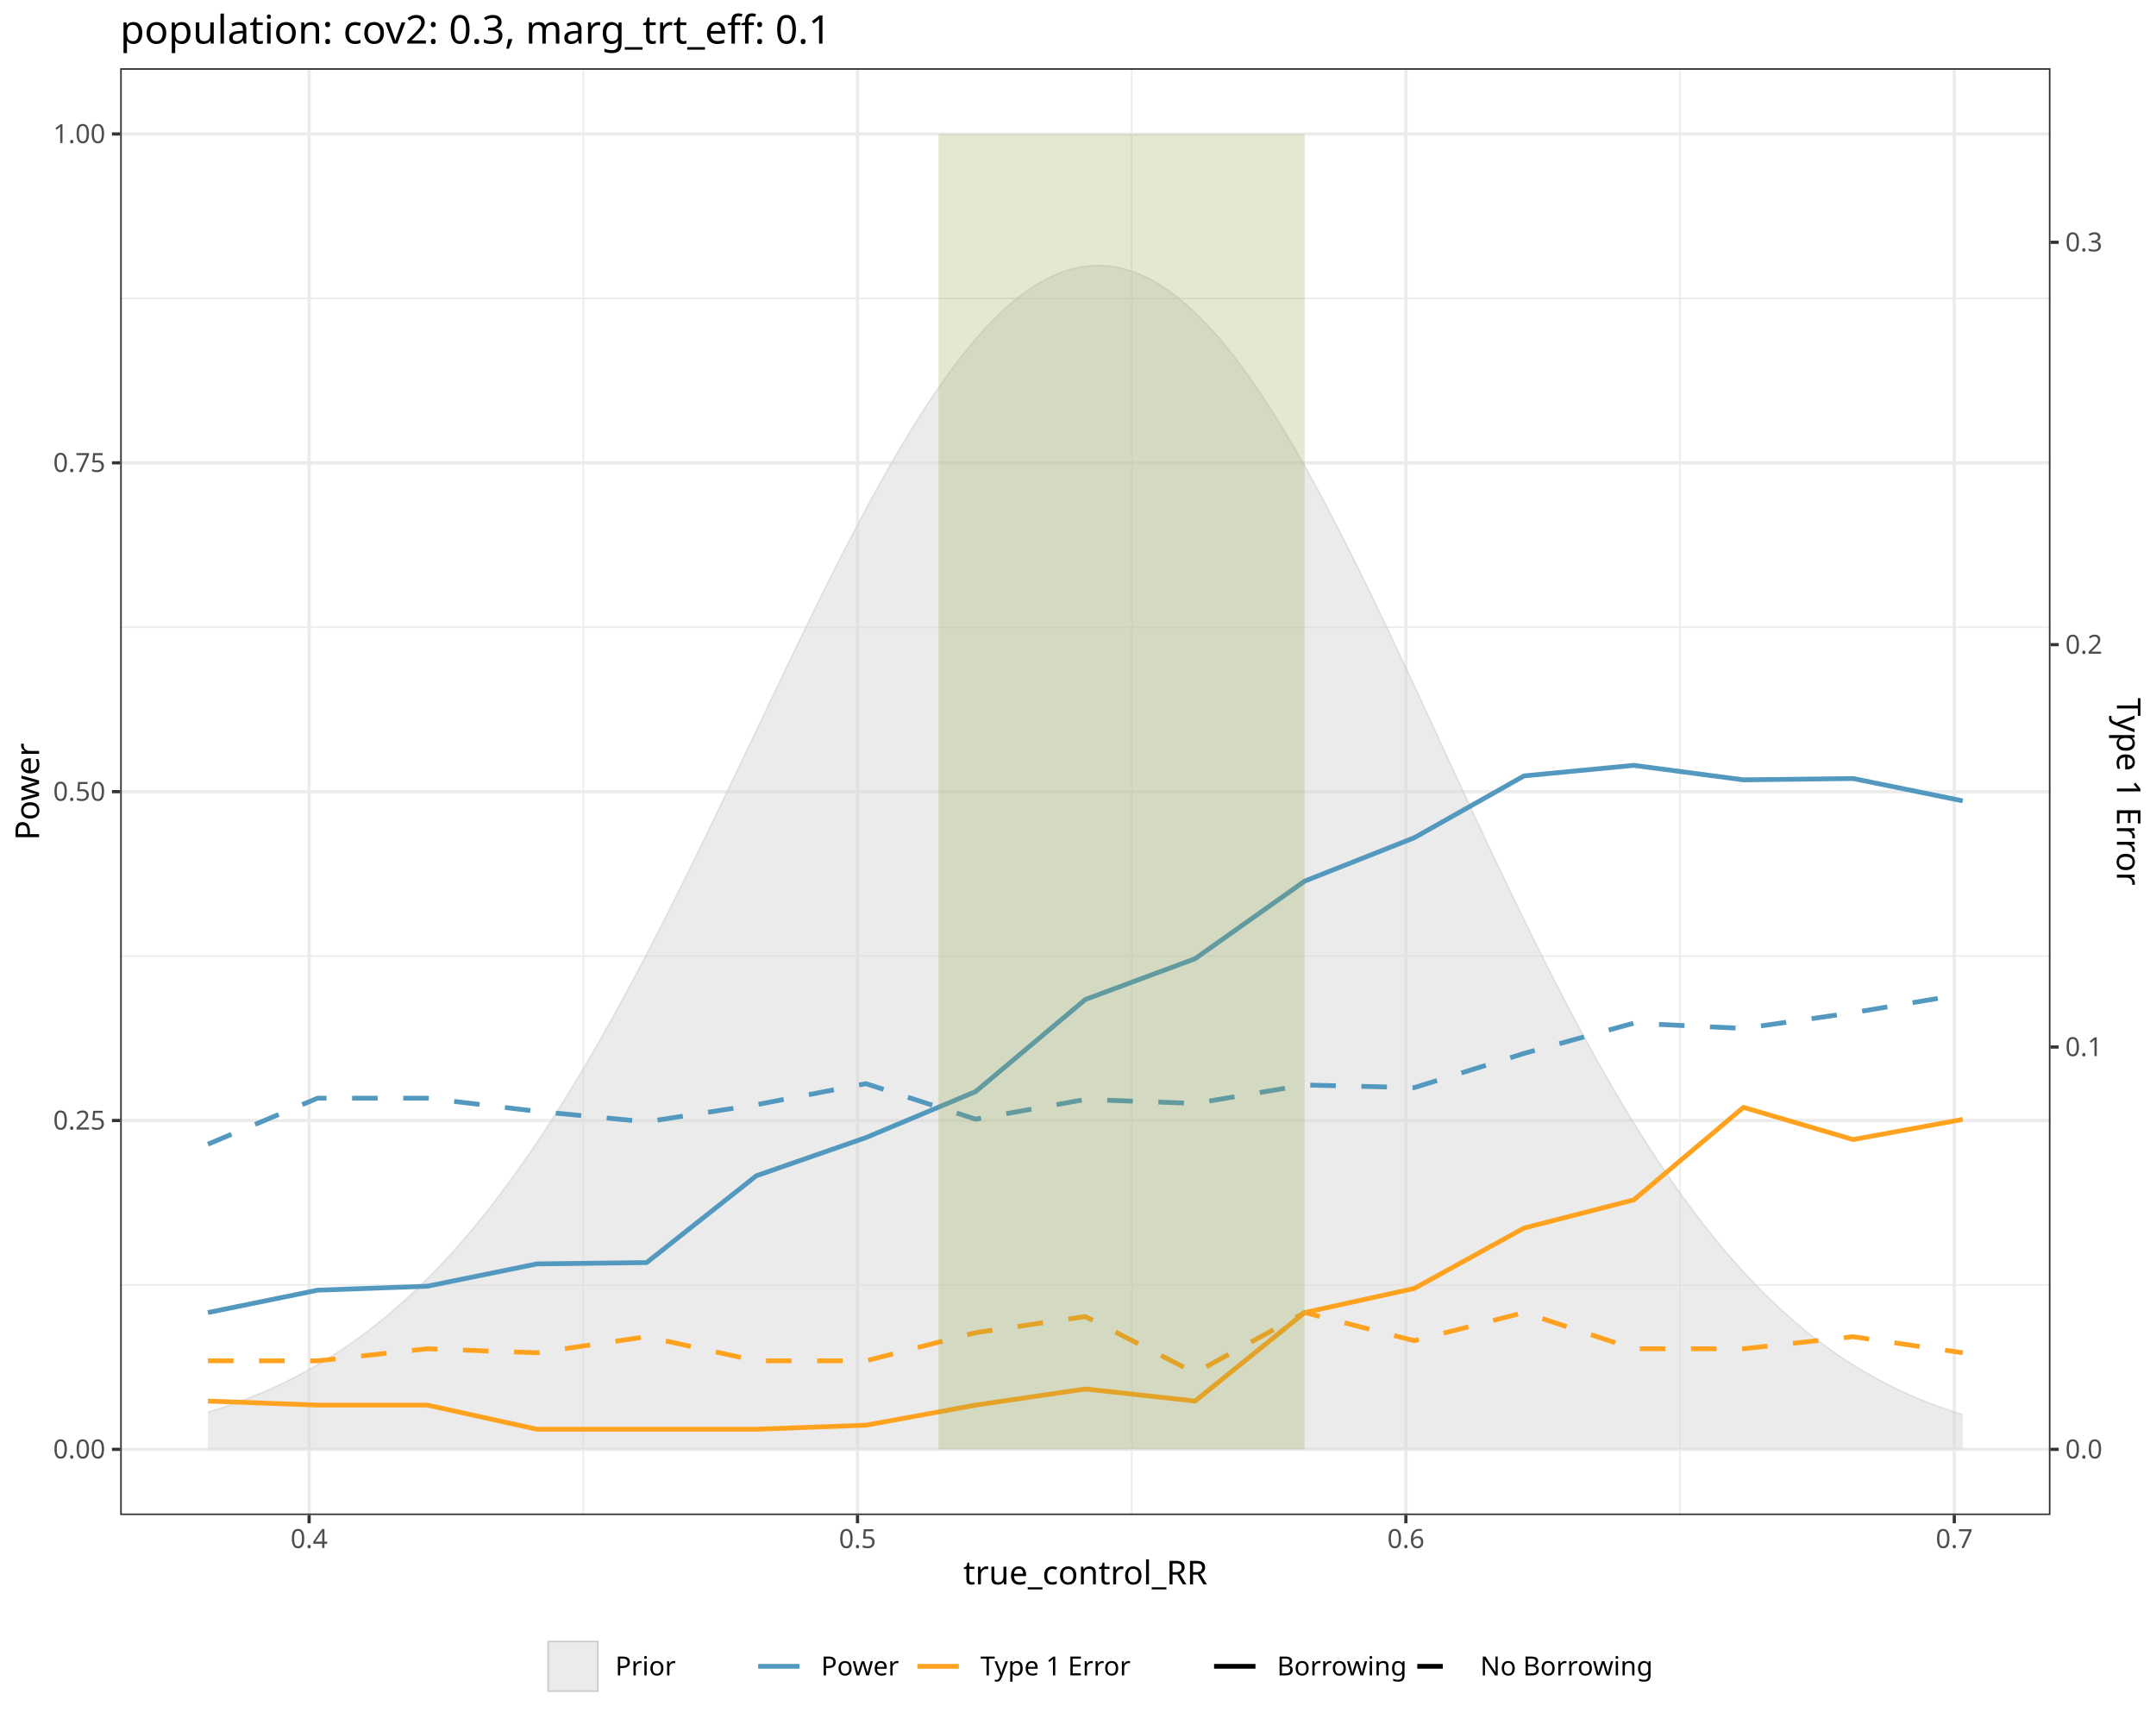
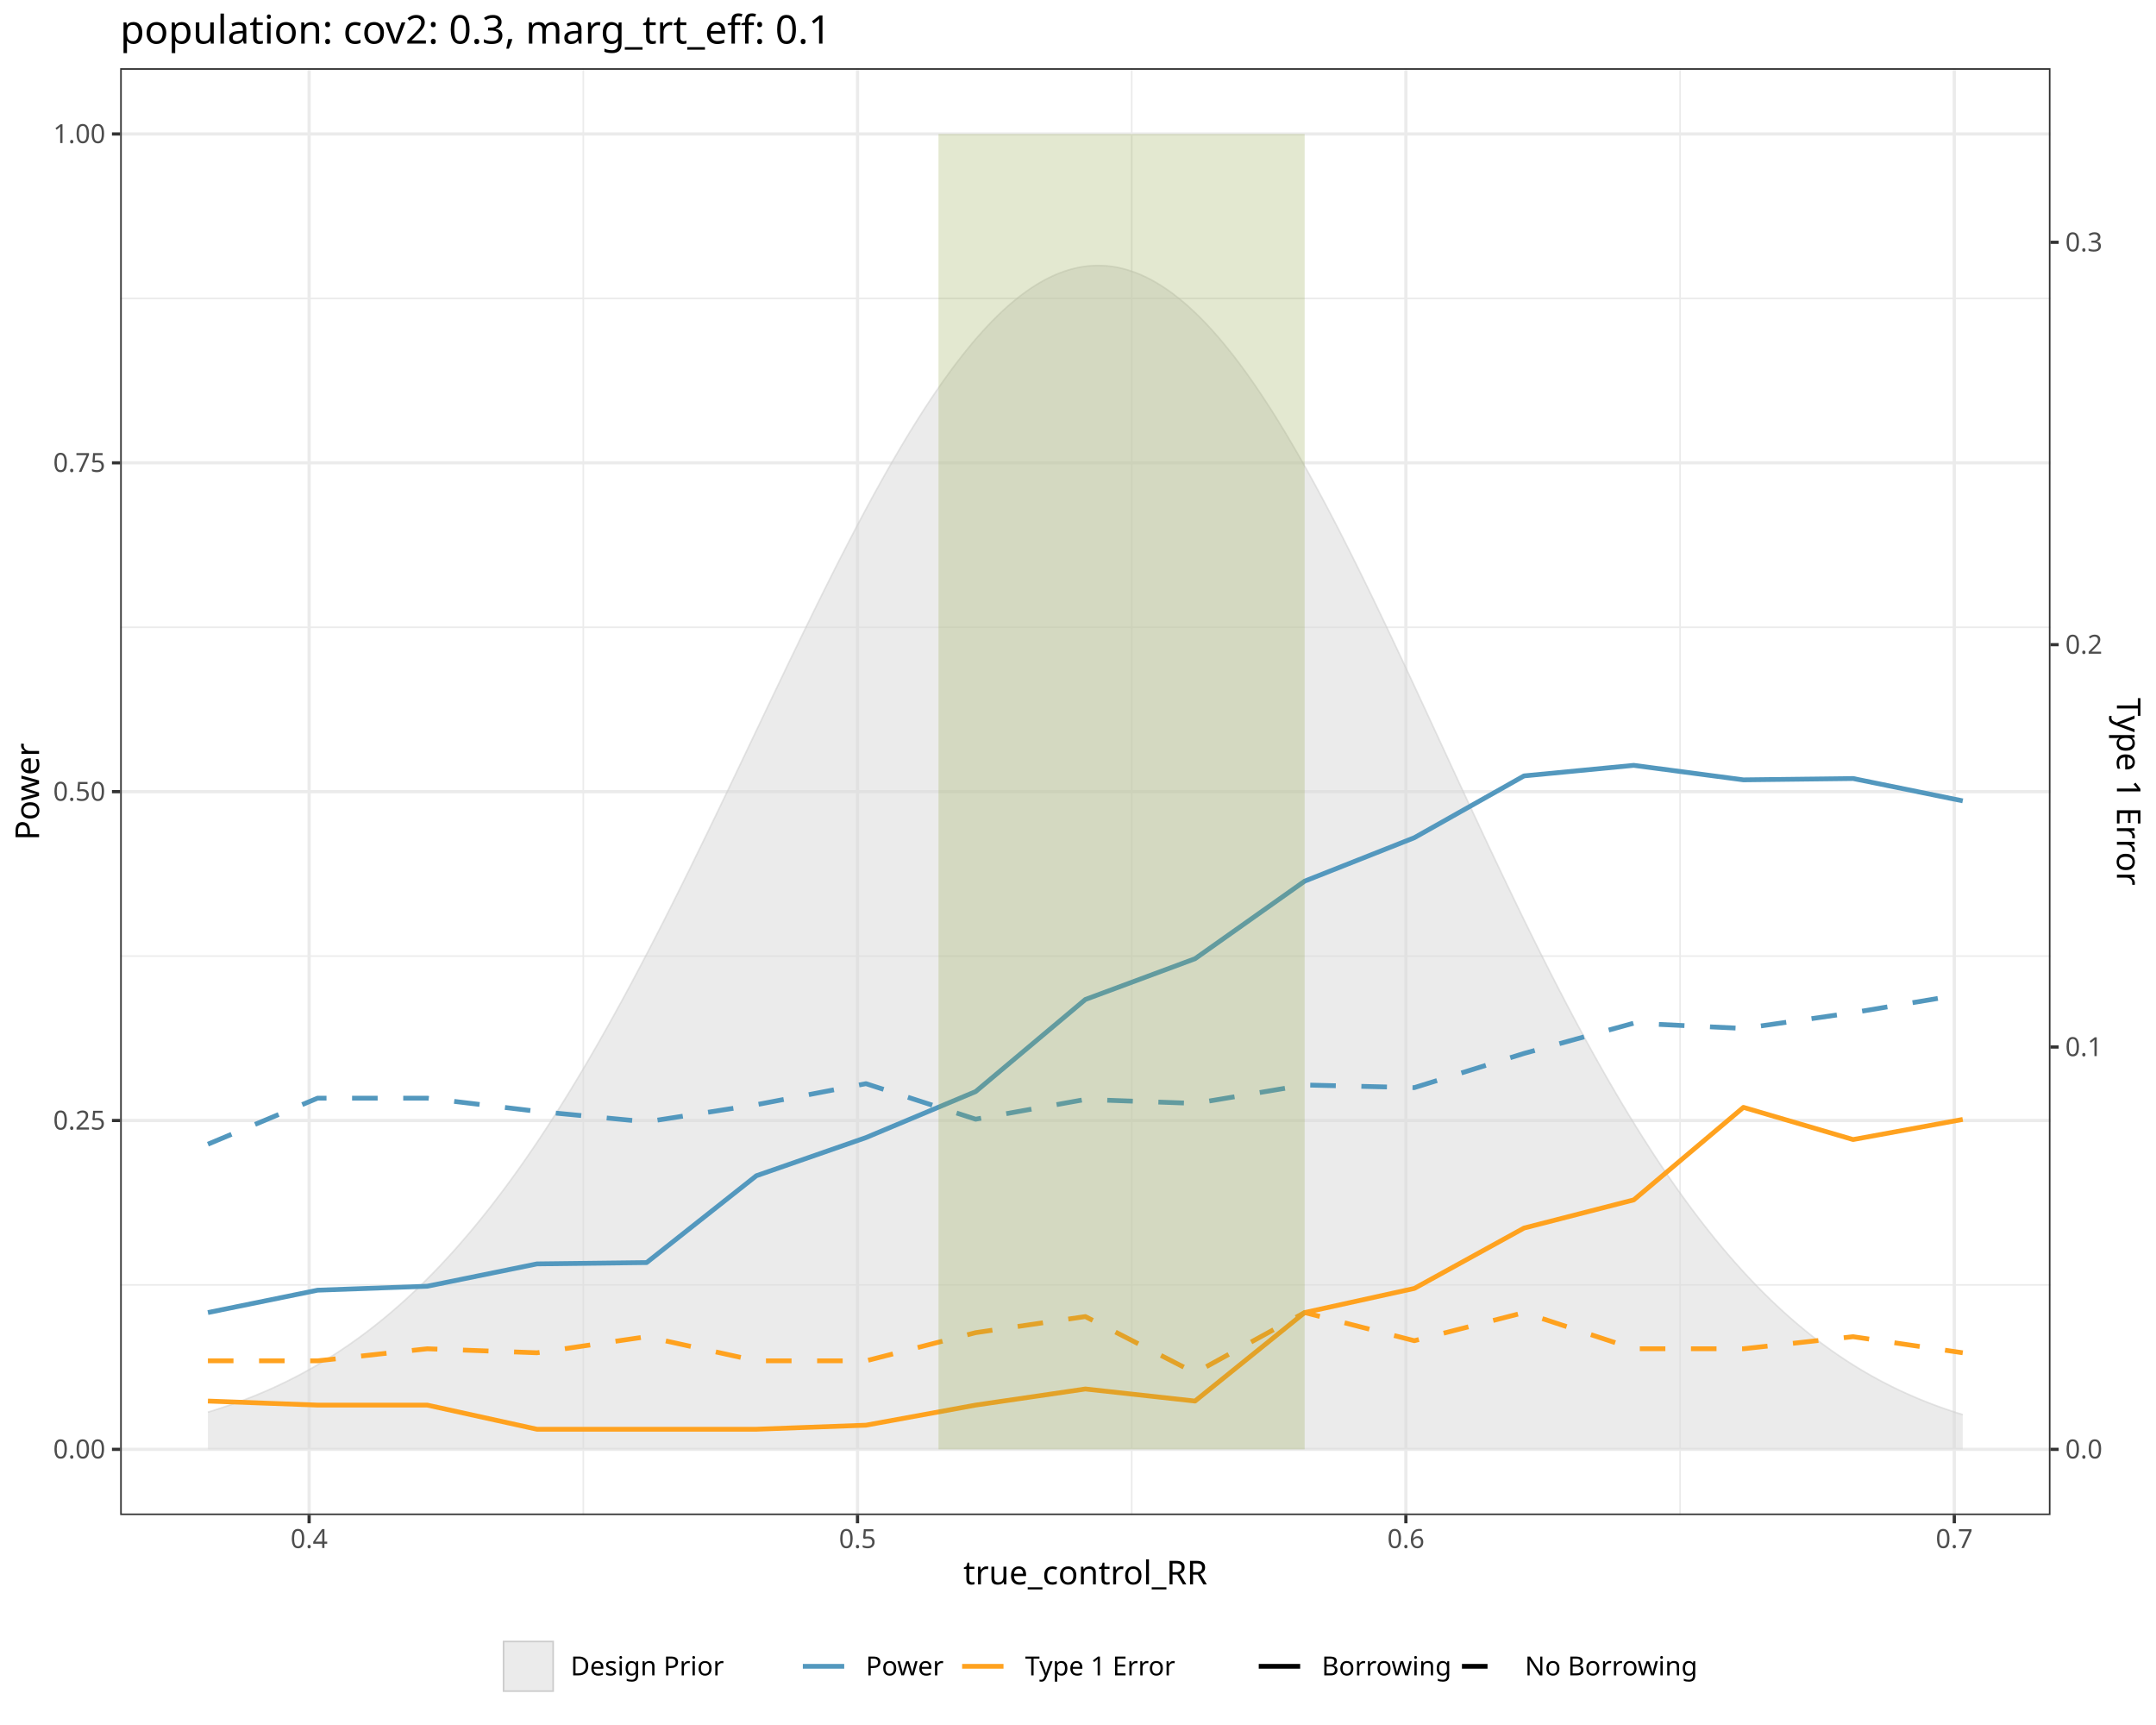
<svg xmlns="http://www.w3.org/2000/svg" class="svglite" data-engine-version="2.0" width="720.00pt" height="576.00pt" viewBox="0 0 720.00 576.00">
  <defs>
    <style type="text/css">
    .svglite line, .svglite polyline, .svglite polygon, .svglite path, .svglite rect, .svglite circle {
      fill: none;
      stroke: #000000;
      stroke-linecap: round;
      stroke-linejoin: round;
      stroke-miterlimit: 10.00;
    }
  </style>
  </defs>
  <rect width="100%" height="100%" style="stroke: none; fill: #FFFFFF;" />
  <defs>
    <clipPath id="cpMC4wMHw3MjAuMDB8MC4wMHw1NzYuMDA=">
      <rect x="0.00" y="0.00" width="720.00" height="576.00" />
    </clipPath>
  </defs>
  <g clip-path="url(#cpMC4wMHw3MjAuMDB8MC4wMHw1NzYuMDA=)">
    <rect x="0.00" y="0.00" width="720.00" height="576.00" style="stroke-width: 1.07; stroke: #FFFFFF; fill: #FFFFFF;" />
  </g>
  <defs>
    <clipPath id="cpNDAuMTN8Njg0Ljc2fDIyLjc4fDUwNS45MQ==">
      <rect x="40.13" y="22.78" width="644.63" height="483.13" />
    </clipPath>
  </defs>
  <g clip-path="url(#cpNDAuMTN8Njg0Ljc2fDIyLjc4fDUwNS45MQ==)">
    <rect x="40.13" y="22.78" width="644.63" height="483.13" style="stroke-width: 1.07; stroke: none; fill: #FFFFFF;" />
    <polyline points="40.13,429.05 684.76,429.05 " style="stroke-width: 0.53; stroke: #EBEBEB; stroke-linecap: butt;" />
    <polyline points="40.13,319.25 684.76,319.25 " style="stroke-width: 0.53; stroke: #EBEBEB; stroke-linecap: butt;" />
    <polyline points="40.13,209.45 684.76,209.45 " style="stroke-width: 0.53; stroke: #EBEBEB; stroke-linecap: butt;" />
    <polyline points="40.13,99.65 684.76,99.65 " style="stroke-width: 0.53; stroke: #EBEBEB; stroke-linecap: butt;" />
    <polyline points="194.80,505.91 194.80,22.78 " style="stroke-width: 0.53; stroke: #EBEBEB; stroke-linecap: butt;" />
    <polyline points="377.93,505.91 377.93,22.78 " style="stroke-width: 0.53; stroke: #EBEBEB; stroke-linecap: butt;" />
    <polyline points="561.07,505.91 561.07,22.78 " style="stroke-width: 0.53; stroke: #EBEBEB; stroke-linecap: butt;" />
    <polyline points="40.13,483.95 684.76,483.95 " style="stroke-width: 1.07; stroke: #EBEBEB; stroke-linecap: butt;" />
    <polyline points="40.13,374.15 684.76,374.15 " style="stroke-width: 1.07; stroke: #EBEBEB; stroke-linecap: butt;" />
    <polyline points="40.13,264.35 684.76,264.35 " style="stroke-width: 1.07; stroke: #EBEBEB; stroke-linecap: butt;" />
    <polyline points="40.13,154.55 684.76,154.55 " style="stroke-width: 1.07; stroke: #EBEBEB; stroke-linecap: butt;" />
    <polyline points="40.13,44.74 684.76,44.74 " style="stroke-width: 1.07; stroke: #EBEBEB; stroke-linecap: butt;" />
    <polyline points="103.23,505.91 103.23,22.78 " style="stroke-width: 1.07; stroke: #EBEBEB; stroke-linecap: butt;" />
    <polyline points="286.37,505.91 286.37,22.78 " style="stroke-width: 1.07; stroke: #EBEBEB; stroke-linecap: butt;" />
    <polyline points="469.50,505.91 469.50,22.78 " style="stroke-width: 1.07; stroke: #EBEBEB; stroke-linecap: butt;" />
    <polyline points="652.64,505.91 652.64,22.78 " style="stroke-width: 1.07; stroke: #EBEBEB; stroke-linecap: butt;" />
    <polygon points="69.43,471.53 70.61,471.18 71.78,470.82 72.95,470.44 74.12,470.06 75.29,469.67 76.47,469.27 77.64,468.87 78.81,468.45 79.98,468.02 81.15,467.59 82.33,467.14 83.50,466.68 84.67,466.22 85.84,465.74 87.01,465.25 88.19,464.75 89.36,464.25 90.53,463.73 91.70,463.20 92.88,462.65 94.05,462.10 95.22,461.54 96.39,460.96 97.56,460.37 98.74,459.77 99.91,459.16 101.08,458.53 102.25,457.89 103.42,457.24 104.60,456.58 105.77,455.90 106.94,455.21 108.11,454.51 109.28,453.79 110.46,453.06 111.63,452.32 112.80,451.56 113.97,450.79 115.14,450.00 116.32,449.20 117.49,448.38 118.66,447.55 119.83,446.71 121.00,445.85 122.18,444.97 123.35,444.08 124.52,443.18 125.69,442.25 126.86,441.31 128.04,440.36 129.21,439.39 130.38,438.40 131.55,437.40 132.72,436.38 133.90,435.35 135.07,434.29 136.24,433.23 137.41,432.14 138.59,431.04 139.76,429.92 140.93,428.78 142.10,427.62 143.27,426.45 144.45,425.26 145.62,424.05 146.79,422.83 147.96,421.58 149.13,420.32 150.31,419.04 151.48,417.75 152.65,416.43 153.82,415.10 154.99,413.74 156.17,412.37 157.34,410.98 158.51,409.58 159.68,408.15 160.85,406.71 162.03,405.24 163.20,403.76 164.37,402.26 165.54,400.74 166.71,399.21 167.89,397.65 169.06,396.08 170.23,394.48 171.40,392.87 172.57,391.24 173.75,389.59 174.92,387.92 176.09,386.24 177.26,384.53 178.44,382.81 179.61,381.07 180.78,379.31 181.95,377.53 183.12,375.74 184.30,373.92 185.47,372.09 186.64,370.24 187.81,368.37 188.98,366.49 190.16,364.58 191.33,362.66 192.50,360.73 193.67,358.77 194.84,356.80 196.02,354.81 197.19,352.81 198.36,350.78 199.53,348.75 200.70,346.69 201.88,344.62 203.05,342.54 204.22,340.44 205.39,338.32 206.56,336.19 207.74,334.04 208.91,331.88 210.08,329.71 211.25,327.52 212.42,325.31 213.60,323.10 214.77,320.87 215.94,318.63 217.11,316.37 218.28,314.10 219.46,311.82 220.63,309.53 221.80,307.23 222.97,304.91 224.15,302.59 225.32,300.25 226.49,297.91 227.66,295.55 228.83,293.19 230.01,290.82 231.18,288.43 232.35,286.04 233.52,283.65 234.69,281.24 235.87,278.83 237.04,276.41 238.21,273.99 239.38,271.56 240.55,269.12 241.73,266.69 242.90,264.24 244.07,261.79 245.24,259.34 246.41,256.89 247.59,254.43 248.76,251.98 249.93,249.52 251.10,247.06 252.27,244.60 253.45,242.14 254.62,239.68 255.79,237.22 256.96,234.76 258.13,232.31 259.31,229.85 260.48,227.41 261.65,224.96 262.82,222.52 263.99,220.09 265.17,217.66 266.34,215.23 267.51,212.81 268.68,210.40 269.86,208.00 271.03,205.61 272.20,203.22 273.37,200.85 274.54,198.48 275.72,196.13 276.89,193.78 278.06,191.45 279.23,189.13 280.40,186.82 281.58,184.53 282.75,182.25 283.92,179.98 285.09,177.73 286.26,175.50 287.44,173.28 288.61,171.08 289.78,168.90 290.95,166.73 292.12,164.58 293.30,162.46 294.47,160.35 295.64,158.26 296.81,156.20 297.98,154.15 299.16,152.13 300.33,150.13 301.50,148.15 302.67,146.20 303.84,144.27 305.02,142.37 306.19,140.49 307.36,138.64 308.53,136.81 309.70,135.01 310.88,133.24 312.05,131.49 313.22,129.78 314.39,128.09 315.57,126.43 316.74,124.81 317.91,123.21 319.08,121.64 320.25,120.11 321.43,118.61 322.60,117.14 323.77,115.70 324.94,114.29 326.11,112.92 327.29,111.59 328.46,110.28 329.63,109.02 330.80,107.78 331.97,106.59 333.15,105.42 334.32,104.30 335.49,103.21 336.66,102.16 337.83,101.15 339.01,100.17 340.18,99.23 341.35,98.33 342.52,97.47 343.69,96.65 344.87,95.86 346.04,95.12 347.21,94.41 348.38,93.75 349.55,93.12 350.73,92.54 351.90,91.99 353.07,91.49 354.24,91.03 355.41,90.61 356.59,90.23 357.76,89.89 358.93,89.59 360.10,89.33 361.28,89.12 362.45,88.94 363.62,88.81 364.79,88.72 365.96,88.67 367.14,88.66 368.31,88.70 369.48,88.78 370.65,88.90 371.82,89.06 373.00,89.26 374.17,89.51 375.34,89.79 376.51,90.12 377.68,90.49 378.86,90.90 380.03,91.35 381.20,91.85 382.37,92.38 383.54,92.96 384.72,93.58 385.89,94.23 387.06,94.93 388.23,95.67 389.40,96.45 390.58,97.26 391.75,98.12 392.92,99.02 394.09,99.96 395.26,100.93 396.44,101.94 397.61,103.00 398.78,104.09 399.95,105.21 401.13,106.38 402.30,107.58 403.47,108.82 404.64,110.09 405.81,111.40 406.99,112.75 408.16,114.13 409.33,115.55 410.50,117.00 411.67,118.48 412.85,120.00 414.02,121.55 415.19,123.14 416.36,124.75 417.53,126.40 418.71,128.08 419.88,129.79 421.05,131.53 422.22,133.30 423.39,135.10 424.57,136.92 425.74,138.78 426.91,140.66 428.08,142.58 429.25,144.51 430.43,146.48 431.60,148.47 432.77,150.48 433.94,152.52 435.11,154.58 436.29,156.67 437.46,158.78 438.63,160.91 439.80,163.06 440.97,165.24 442.15,167.43 443.32,169.65 444.49,171.88 445.66,174.13 446.84,176.41 448.01,178.69 449.18,181.00 450.35,183.32 451.52,185.66 452.70,188.01 453.87,190.38 455.04,192.76 456.21,195.15 457.38,197.56 458.56,199.98 459.73,202.41 460.90,204.85 462.07,207.30 463.24,209.76 464.42,212.23 465.59,214.71 466.76,217.19 467.93,219.69 469.10,222.19 470.28,224.69 471.45,227.20 472.62,229.72 473.79,232.24 474.96,234.77 476.14,237.29 477.31,239.82 478.48,242.36 479.65,244.89 480.82,247.42 482.00,249.96 483.17,252.49 484.34,255.03 485.51,257.56 486.68,260.09 487.86,262.62 489.03,265.14 490.20,267.67 491.37,270.18 492.55,272.70 493.72,275.21 494.89,277.71 496.06,280.21 497.23,282.70 498.41,285.18 499.58,287.66 500.75,290.13 501.92,292.59 503.09,295.04 504.27,297.48 505.44,299.92 506.61,302.34 507.78,304.75 508.95,307.16 510.13,309.55 511.30,311.93 512.47,314.29 513.64,316.65 514.81,318.99 515.99,321.32 517.16,323.64 518.33,325.94 519.50,328.23 520.67,330.50 521.85,332.76 523.02,335.01 524.19,337.24 525.36,339.45 526.53,341.65 527.71,343.83 528.88,346.00 530.05,348.15 531.22,350.28 532.39,352.40 533.57,354.49 534.74,356.57 535.91,358.64 537.08,360.68 538.26,362.71 539.43,364.72 540.60,366.71 541.77,368.68 542.94,370.63 544.12,372.57 545.29,374.48 546.46,376.38 547.63,378.25 548.80,380.11 549.98,381.95 551.15,383.77 552.32,385.57 553.49,387.35 554.66,389.10 555.84,390.84 557.01,392.56 558.18,394.26 559.35,395.94 560.52,397.60 561.70,399.24 562.87,400.86 564.04,402.45 565.21,404.03 566.38,405.59 567.56,407.13 568.73,408.65 569.90,410.14 571.07,411.62 572.24,413.08 573.42,414.52 574.59,415.93 575.76,417.33 576.93,418.71 578.10,420.07 579.28,421.41 580.45,422.72 581.62,424.02 582.79,425.30 583.97,426.56 585.14,427.80 586.31,429.02 587.48,430.23 588.65,431.41 589.83,432.57 591.00,433.72 592.17,434.85 593.34,435.95 594.51,437.04 595.69,438.12 596.86,439.17 598.03,440.20 599.20,441.22 600.37,442.22 601.55,443.20 602.72,444.17 603.89,445.12 605.06,446.05 606.23,446.96 607.41,447.86 608.58,448.74 609.75,449.60 610.92,450.45 612.09,451.28 613.27,452.10 614.44,452.89 615.61,453.68 616.78,454.45 617.95,455.20 619.13,455.94 620.30,456.66 621.47,457.37 622.64,458.06 623.82,458.74 624.99,459.41 626.16,460.06 627.33,460.70 628.50,461.32 629.68,461.93 630.85,462.53 632.02,463.12 633.19,463.69 634.36,464.25 635.54,464.79 636.71,465.33 637.88,465.85 639.05,466.36 640.22,466.86 641.40,467.35 642.57,467.82 643.74,468.29 644.91,468.74 646.08,469.18 647.26,469.62 648.43,470.04 649.60,470.45 650.77,470.85 651.94,471.24 653.12,471.63 654.29,472.00 655.46,472.36 655.46,483.95 654.29,483.95 653.12,483.95 651.94,483.95 650.77,483.95 649.60,483.95 648.43,483.95 647.26,483.95 646.08,483.95 644.91,483.95 643.74,483.95 642.57,483.95 641.40,483.95 640.22,483.95 639.05,483.95 637.88,483.95 636.71,483.95 635.54,483.95 634.36,483.95 633.19,483.95 632.02,483.95 630.85,483.95 629.68,483.95 628.50,483.95 627.33,483.95 626.16,483.95 624.99,483.95 623.82,483.95 622.64,483.95 621.47,483.95 620.30,483.95 619.13,483.95 617.95,483.95 616.78,483.95 615.61,483.95 614.44,483.95 613.27,483.95 612.09,483.95 610.92,483.95 609.75,483.95 608.58,483.95 607.41,483.95 606.23,483.95 605.06,483.95 603.89,483.95 602.72,483.95 601.55,483.95 600.37,483.95 599.20,483.95 598.03,483.95 596.86,483.95 595.69,483.95 594.51,483.95 593.34,483.95 592.17,483.95 591.00,483.95 589.83,483.95 588.65,483.95 587.48,483.95 586.31,483.95 585.14,483.95 583.97,483.95 582.79,483.95 581.62,483.95 580.45,483.95 579.28,483.95 578.10,483.95 576.93,483.95 575.76,483.95 574.59,483.95 573.42,483.95 572.24,483.95 571.07,483.95 569.90,483.95 568.73,483.95 567.56,483.95 566.38,483.95 565.21,483.95 564.04,483.95 562.87,483.95 561.70,483.95 560.52,483.95 559.35,483.95 558.18,483.95 557.01,483.95 555.84,483.95 554.66,483.95 553.49,483.95 552.32,483.95 551.15,483.95 549.98,483.95 548.80,483.95 547.63,483.95 546.46,483.95 545.29,483.95 544.12,483.95 542.94,483.95 541.77,483.95 540.60,483.95 539.43,483.95 538.26,483.95 537.08,483.95 535.91,483.95 534.74,483.95 533.57,483.95 532.39,483.95 531.22,483.95 530.05,483.95 528.88,483.95 527.71,483.95 526.53,483.95 525.36,483.95 524.19,483.95 523.02,483.95 521.85,483.95 520.67,483.95 519.50,483.95 518.33,483.95 517.16,483.95 515.99,483.95 514.81,483.95 513.64,483.95 512.47,483.95 511.30,483.95 510.13,483.95 508.95,483.95 507.78,483.95 506.61,483.95 505.44,483.95 504.27,483.95 503.09,483.95 501.92,483.95 500.75,483.95 499.58,483.95 498.41,483.95 497.23,483.95 496.06,483.95 494.89,483.95 493.72,483.95 492.55,483.95 491.37,483.95 490.20,483.95 489.03,483.95 487.86,483.95 486.68,483.95 485.51,483.95 484.34,483.95 483.17,483.95 482.00,483.95 480.82,483.95 479.65,483.95 478.48,483.95 477.31,483.95 476.14,483.95 474.96,483.95 473.79,483.95 472.62,483.95 471.45,483.95 470.28,483.95 469.10,483.95 467.93,483.95 466.76,483.95 465.59,483.95 464.42,483.95 463.24,483.95 462.07,483.95 460.90,483.95 459.73,483.95 458.56,483.95 457.38,483.95 456.21,483.95 455.04,483.95 453.87,483.95 452.70,483.95 451.52,483.95 450.35,483.95 449.18,483.95 448.01,483.95 446.84,483.95 445.66,483.95 444.49,483.95 443.32,483.95 442.15,483.95 440.97,483.95 439.80,483.95 438.63,483.95 437.46,483.95 436.29,483.95 435.11,483.95 433.94,483.95 432.77,483.95 431.60,483.95 430.43,483.95 429.25,483.95 428.08,483.95 426.91,483.95 425.74,483.95 424.57,483.95 423.39,483.95 422.22,483.95 421.05,483.95 419.88,483.95 418.71,483.95 417.53,483.95 416.36,483.95 415.19,483.95 414.02,483.95 412.85,483.95 411.67,483.95 410.50,483.95 409.33,483.95 408.16,483.95 406.99,483.95 405.81,483.95 404.64,483.95 403.47,483.95 402.30,483.95 401.13,483.95 399.95,483.95 398.78,483.95 397.61,483.95 396.44,483.95 395.26,483.95 394.09,483.95 392.92,483.95 391.75,483.95 390.58,483.95 389.40,483.95 388.23,483.95 387.06,483.95 385.89,483.95 384.72,483.95 383.54,483.95 382.37,483.95 381.20,483.95 380.03,483.95 378.86,483.95 377.68,483.95 376.51,483.95 375.34,483.95 374.17,483.95 373.00,483.95 371.82,483.95 370.65,483.95 369.48,483.95 368.31,483.95 367.14,483.95 365.96,483.95 364.79,483.95 363.62,483.95 362.45,483.95 361.28,483.95 360.10,483.95 358.93,483.95 357.76,483.95 356.59,483.95 355.41,483.95 354.24,483.95 353.07,483.95 351.90,483.95 350.73,483.95 349.55,483.95 348.38,483.95 347.21,483.95 346.04,483.95 344.87,483.95 343.69,483.95 342.52,483.95 341.35,483.95 340.18,483.95 339.01,483.95 337.83,483.95 336.66,483.95 335.49,483.95 334.32,483.95 333.15,483.95 331.97,483.95 330.80,483.95 329.63,483.95 328.46,483.95 327.29,483.95 326.11,483.95 324.94,483.95 323.77,483.95 322.60,483.95 321.43,483.95 320.25,483.95 319.08,483.95 317.91,483.95 316.74,483.95 315.57,483.95 314.39,483.95 313.22,483.95 312.05,483.95 310.88,483.95 309.70,483.95 308.53,483.95 307.36,483.95 306.19,483.95 305.02,483.95 303.84,483.95 302.67,483.95 301.50,483.95 300.33,483.95 299.16,483.95 297.98,483.95 296.81,483.95 295.64,483.95 294.47,483.95 293.30,483.95 292.12,483.95 290.95,483.95 289.78,483.95 288.61,483.95 287.44,483.95 286.26,483.95 285.09,483.95 283.92,483.95 282.75,483.95 281.58,483.95 280.40,483.95 279.23,483.95 278.06,483.95 276.89,483.95 275.72,483.95 274.54,483.95 273.37,483.95 272.20,483.95 271.03,483.95 269.86,483.95 268.68,483.95 267.51,483.95 266.34,483.95 265.17,483.95 263.99,483.95 262.82,483.95 261.65,483.95 260.48,483.95 259.31,483.95 258.13,483.95 256.96,483.95 255.79,483.95 254.62,483.95 253.45,483.95 252.27,483.95 251.10,483.95 249.93,483.95 248.76,483.95 247.59,483.95 246.41,483.95 245.24,483.95 244.07,483.95 242.90,483.95 241.73,483.95 240.55,483.95 239.38,483.95 238.21,483.95 237.04,483.95 235.87,483.95 234.69,483.95 233.52,483.95 232.35,483.95 231.18,483.95 230.01,483.95 228.83,483.95 227.66,483.95 226.49,483.95 225.32,483.95 224.15,483.95 222.97,483.95 221.80,483.95 220.63,483.95 219.46,483.95 218.28,483.95 217.11,483.95 215.94,483.95 214.77,483.95 213.60,483.95 212.42,483.95 211.25,483.95 210.08,483.95 208.91,483.95 207.74,483.95 206.56,483.95 205.39,483.95 204.22,483.95 203.05,483.95 201.88,483.95 200.70,483.95 199.53,483.95 198.36,483.95 197.19,483.95 196.02,483.95 194.84,483.95 193.67,483.95 192.50,483.95 191.33,483.95 190.16,483.95 188.98,483.95 187.81,483.95 186.64,483.95 185.47,483.95 184.30,483.95 183.12,483.95 181.95,483.95 180.78,483.95 179.61,483.95 178.44,483.95 177.26,483.95 176.09,483.95 174.92,483.95 173.75,483.95 172.57,483.95 171.40,483.95 170.23,483.95 169.06,483.95 167.89,483.95 166.71,483.95 165.54,483.95 164.37,483.95 163.20,483.95 162.03,483.95 160.85,483.95 159.68,483.95 158.51,483.95 157.34,483.95 156.17,483.95 154.99,483.95 153.82,483.95 152.65,483.95 151.48,483.95 150.31,483.95 149.13,483.95 147.96,483.95 146.79,483.95 145.62,483.95 144.45,483.95 143.27,483.95 142.10,483.95 140.93,483.95 139.76,483.95 138.59,483.95 137.41,483.95 136.24,483.95 135.07,483.95 133.90,483.95 132.72,483.95 131.55,483.95 130.38,483.95 129.21,483.95 128.04,483.95 126.86,483.95 125.69,483.95 124.52,483.95 123.35,483.95 122.18,483.95 121.00,483.95 119.83,483.95 118.66,483.95 117.49,483.95 116.32,483.95 115.14,483.95 113.97,483.95 112.80,483.95 111.63,483.95 110.46,483.95 109.28,483.95 108.11,483.95 106.94,483.95 105.77,483.95 104.60,483.95 103.42,483.95 102.25,483.95 101.08,483.95 99.91,483.95 98.74,483.95 97.56,483.95 96.39,483.95 95.22,483.95 94.05,483.95 92.88,483.95 91.70,483.95 90.53,483.95 89.36,483.95 88.19,483.95 87.01,483.95 85.84,483.95 84.67,483.95 83.50,483.95 82.33,483.95 81.15,483.95 79.98,483.95 78.81,483.95 77.64,483.95 76.47,483.95 75.29,483.95 74.12,483.95 72.95,483.95 71.78,483.95 70.61,483.95 69.43,483.95 " style="stroke-width: 0.53; stroke: none; fill: #D9D9D9; fill-opacity: 0.50;" />
    <polyline points="69.43,471.53 70.61,471.18 71.78,470.82 72.95,470.44 74.12,470.06 75.29,469.67 76.47,469.27 77.64,468.87 78.81,468.45 79.98,468.02 81.15,467.59 82.33,467.14 83.50,466.68 84.67,466.22 85.84,465.74 87.01,465.25 88.19,464.75 89.36,464.25 90.53,463.73 91.70,463.20 92.88,462.65 94.05,462.10 95.22,461.54 96.39,460.96 97.56,460.37 98.74,459.77 99.91,459.16 101.08,458.53 102.25,457.89 103.42,457.24 104.60,456.58 105.77,455.90 106.94,455.21 108.11,454.51 109.28,453.79 110.46,453.06 111.63,452.32 112.80,451.56 113.97,450.79 115.14,450.00 116.32,449.20 117.49,448.38 118.66,447.55 119.83,446.71 121.00,445.85 122.18,444.97 123.35,444.08 124.52,443.18 125.69,442.25 126.86,441.31 128.04,440.36 129.21,439.39 130.38,438.40 131.55,437.40 132.72,436.38 133.90,435.35 135.07,434.29 136.24,433.23 137.41,432.14 138.59,431.04 139.76,429.92 140.93,428.78 142.10,427.62 143.27,426.45 144.45,425.26 145.62,424.05 146.79,422.83 147.96,421.58 149.13,420.32 150.31,419.04 151.48,417.75 152.65,416.43 153.82,415.10 154.99,413.74 156.17,412.37 157.34,410.98 158.51,409.58 159.68,408.15 160.85,406.71 162.03,405.24 163.20,403.76 164.37,402.26 165.54,400.74 166.71,399.21 167.89,397.65 169.06,396.08 170.23,394.48 171.40,392.87 172.57,391.24 173.75,389.59 174.92,387.92 176.09,386.24 177.26,384.53 178.44,382.81 179.61,381.07 180.78,379.31 181.95,377.53 183.12,375.74 184.30,373.92 185.47,372.09 186.64,370.24 187.81,368.37 188.98,366.49 190.16,364.58 191.33,362.66 192.50,360.73 193.67,358.77 194.84,356.80 196.02,354.81 197.19,352.81 198.36,350.78 199.53,348.75 200.70,346.69 201.88,344.62 203.05,342.54 204.22,340.44 205.39,338.32 206.56,336.19 207.74,334.04 208.91,331.88 210.08,329.71 211.25,327.52 212.42,325.31 213.60,323.10 214.77,320.87 215.94,318.63 217.11,316.37 218.28,314.10 219.46,311.82 220.63,309.53 221.80,307.23 222.97,304.91 224.15,302.59 225.32,300.25 226.49,297.91 227.66,295.55 228.83,293.19 230.01,290.82 231.18,288.43 232.35,286.04 233.52,283.65 234.69,281.24 235.87,278.83 237.04,276.41 238.21,273.99 239.38,271.56 240.55,269.12 241.73,266.69 242.90,264.24 244.07,261.79 245.24,259.34 246.41,256.89 247.59,254.43 248.76,251.98 249.93,249.52 251.10,247.06 252.27,244.60 253.45,242.14 254.62,239.68 255.79,237.22 256.96,234.76 258.13,232.31 259.31,229.85 260.48,227.41 261.65,224.96 262.82,222.52 263.99,220.09 265.17,217.66 266.34,215.23 267.51,212.81 268.68,210.40 269.86,208.00 271.03,205.61 272.20,203.22 273.37,200.85 274.54,198.48 275.72,196.13 276.89,193.78 278.06,191.45 279.23,189.13 280.40,186.82 281.58,184.53 282.75,182.25 283.92,179.98 285.09,177.73 286.26,175.50 287.44,173.28 288.61,171.08 289.78,168.90 290.95,166.73 292.12,164.58 293.30,162.46 294.47,160.35 295.64,158.26 296.81,156.20 297.98,154.15 299.16,152.13 300.33,150.13 301.50,148.15 302.67,146.20 303.84,144.27 305.02,142.37 306.19,140.49 307.36,138.64 308.53,136.81 309.70,135.01 310.88,133.24 312.05,131.49 313.22,129.78 314.39,128.09 315.57,126.43 316.74,124.81 317.91,123.21 319.08,121.64 320.25,120.11 321.43,118.61 322.60,117.14 323.77,115.70 324.94,114.29 326.11,112.92 327.29,111.59 328.46,110.28 329.63,109.02 330.80,107.78 331.97,106.59 333.15,105.42 334.32,104.30 335.49,103.21 336.66,102.16 337.83,101.15 339.01,100.17 340.18,99.23 341.35,98.33 342.52,97.47 343.69,96.65 344.87,95.86 346.04,95.12 347.21,94.41 348.38,93.75 349.55,93.12 350.73,92.54 351.90,91.99 353.07,91.49 354.24,91.03 355.41,90.61 356.59,90.23 357.76,89.89 358.93,89.59 360.10,89.33 361.28,89.12 362.45,88.94 363.62,88.81 364.79,88.72 365.96,88.67 367.14,88.66 368.31,88.70 369.48,88.78 370.65,88.90 371.82,89.06 373.00,89.26 374.17,89.51 375.34,89.79 376.51,90.12 377.68,90.49 378.86,90.90 380.03,91.35 381.20,91.85 382.37,92.38 383.54,92.96 384.72,93.58 385.89,94.23 387.06,94.93 388.23,95.67 389.40,96.45 390.58,97.26 391.75,98.12 392.92,99.02 394.09,99.96 395.26,100.93 396.44,101.94 397.61,103.00 398.78,104.09 399.95,105.21 401.13,106.38 402.30,107.58 403.47,108.82 404.64,110.09 405.81,111.40 406.99,112.75 408.16,114.13 409.33,115.55 410.50,117.00 411.67,118.48 412.85,120.00 414.02,121.55 415.19,123.14 416.36,124.75 417.53,126.40 418.71,128.08 419.88,129.79 421.05,131.53 422.22,133.30 423.39,135.10 424.57,136.92 425.74,138.78 426.91,140.66 428.08,142.58 429.25,144.51 430.43,146.48 431.60,148.47 432.77,150.48 433.94,152.52 435.11,154.58 436.29,156.67 437.46,158.78 438.63,160.91 439.80,163.06 440.97,165.24 442.15,167.43 443.32,169.65 444.49,171.88 445.66,174.13 446.84,176.41 448.01,178.69 449.18,181.00 450.35,183.32 451.52,185.66 452.70,188.01 453.87,190.38 455.04,192.76 456.21,195.15 457.38,197.56 458.56,199.98 459.73,202.41 460.90,204.85 462.07,207.30 463.24,209.76 464.42,212.23 465.59,214.71 466.76,217.19 467.93,219.69 469.10,222.19 470.28,224.69 471.45,227.20 472.62,229.72 473.79,232.24 474.96,234.77 476.14,237.29 477.31,239.82 478.48,242.36 479.65,244.89 480.82,247.42 482.00,249.96 483.17,252.49 484.34,255.03 485.51,257.56 486.68,260.09 487.86,262.62 489.03,265.14 490.20,267.67 491.37,270.18 492.55,272.70 493.72,275.21 494.89,277.71 496.06,280.21 497.23,282.70 498.41,285.18 499.58,287.66 500.75,290.13 501.92,292.59 503.09,295.04 504.27,297.48 505.44,299.92 506.61,302.34 507.78,304.75 508.95,307.16 510.13,309.55 511.30,311.93 512.47,314.29 513.64,316.65 514.81,318.99 515.99,321.32 517.16,323.64 518.33,325.94 519.50,328.23 520.67,330.50 521.85,332.76 523.02,335.01 524.19,337.24 525.36,339.45 526.53,341.65 527.71,343.83 528.88,346.00 530.05,348.15 531.22,350.28 532.39,352.40 533.57,354.49 534.74,356.57 535.91,358.64 537.08,360.68 538.26,362.71 539.43,364.72 540.60,366.71 541.77,368.68 542.94,370.63 544.12,372.57 545.29,374.48 546.46,376.38 547.63,378.25 548.80,380.11 549.98,381.95 551.15,383.77 552.32,385.57 553.49,387.35 554.66,389.10 555.84,390.84 557.01,392.56 558.18,394.26 559.35,395.94 560.52,397.60 561.70,399.24 562.87,400.86 564.04,402.45 565.21,404.03 566.38,405.59 567.56,407.13 568.73,408.65 569.90,410.14 571.07,411.62 572.24,413.08 573.42,414.52 574.59,415.93 575.76,417.33 576.93,418.71 578.10,420.07 579.28,421.41 580.45,422.72 581.62,424.02 582.79,425.30 583.97,426.56 585.14,427.80 586.31,429.02 587.48,430.23 588.65,431.41 589.83,432.57 591.00,433.72 592.17,434.85 593.34,435.95 594.51,437.04 595.69,438.12 596.86,439.17 598.03,440.20 599.20,441.22 600.37,442.22 601.55,443.20 602.72,444.17 603.89,445.12 605.06,446.05 606.23,446.96 607.41,447.86 608.58,448.74 609.75,449.60 610.92,450.45 612.09,451.28 613.27,452.10 614.44,452.89 615.61,453.68 616.78,454.45 617.95,455.20 619.13,455.94 620.30,456.66 621.47,457.37 622.64,458.06 623.82,458.74 624.99,459.41 626.16,460.06 627.33,460.70 628.50,461.32 629.68,461.93 630.85,462.53 632.02,463.12 633.19,463.69 634.36,464.25 635.54,464.79 636.71,465.33 637.88,465.85 639.05,466.36 640.22,466.86 641.40,467.35 642.57,467.82 643.74,468.29 644.91,468.74 646.08,469.18 647.26,469.62 648.43,470.04 649.60,470.45 650.77,470.85 651.94,471.24 653.12,471.63 654.29,472.00 655.46,472.36 " style="stroke-width: 0.53; stroke: #CCCCCC; stroke-opacity: 0.50; stroke-linecap: butt; stroke-linejoin: bevel;" />
    <polyline points="69.43,438.28 106.07,430.81 142.68,429.49 179.32,422.03 215.94,421.59 252.58,392.60 289.19,379.86 325.82,364.49 362.45,333.74 399.08,320.13 435.70,294.22 472.32,279.72 508.96,259.08 545.59,255.56 582.22,260.40 618.84,259.96 655.46,267.42 " style="stroke-width: 1.60; stroke: #5398BE; stroke-linecap: butt;" />
    <polyline points="69.43,467.83 106.07,469.18 142.68,469.18 179.32,477.24 215.94,477.24 252.58,477.24 289.19,475.89 325.82,469.18 362.45,463.80 399.08,467.83 435.70,438.28 472.32,430.22 508.96,410.06 545.59,400.66 582.22,369.76 618.84,380.51 655.46,373.79 " style="stroke-width: 1.60; stroke: #FFA21F; stroke-linecap: butt;" />
    <polyline points="69.43,382.06 106.07,366.69 142.68,366.69 179.32,371.08 215.94,374.59 252.58,368.88 289.19,361.85 325.82,373.71 362.45,367.12 399.08,368.44 435.70,362.29 472.32,363.17 508.96,351.75 545.59,341.65 582.22,343.41 618.84,338.14 655.46,331.99 " style="stroke-width: 1.60; stroke: #5398BE; stroke-dasharray: 8.54,8.54; stroke-linecap: butt;" />
    <polyline points="69.43,454.40 106.07,454.40 142.68,450.37 179.32,451.71 215.94,446.34 252.58,454.40 289.19,454.40 325.82,444.99 362.45,439.62 399.08,458.43 435.70,438.28 472.32,447.68 508.96,438.28 545.59,450.37 582.22,450.37 618.84,446.34 655.46,451.71 " style="stroke-width: 1.60; stroke: #FFA21F; stroke-dasharray: 8.54,8.54; stroke-linecap: butt;" />
    <rect x="313.41" y="44.74" width="122.28" height="439.21" style="stroke-width: 1.07; stroke: none; stroke-linecap: butt; stroke-linejoin: miter; fill: #93A646; fill-opacity: 0.25;" />
    <rect x="40.13" y="22.78" width="644.63" height="483.13" style="stroke-width: 1.07; stroke: #333333;" />
  </g>
  <g clip-path="url(#cpMC4wMHw3MjAuMDB8MC4wMHw1NzYuMDA=)">
    <text x="35.20" y="486.98" text-anchor="end" style="font-size: 8.80px; fill: #4D4D4D; font-family: sans;" textLength="17.13px" lengthAdjust="spacingAndGlyphs">0.00</text>
    <text x="35.20" y="377.18" text-anchor="end" style="font-size: 8.80px; fill: #4D4D4D; font-family: sans;" textLength="17.13px" lengthAdjust="spacingAndGlyphs">0.25</text>
    <text x="35.20" y="267.38" text-anchor="end" style="font-size: 8.80px; fill: #4D4D4D; font-family: sans;" textLength="17.13px" lengthAdjust="spacingAndGlyphs">0.50</text>
    <text x="35.20" y="157.57" text-anchor="end" style="font-size: 8.80px; fill: #4D4D4D; font-family: sans;" textLength="17.13px" lengthAdjust="spacingAndGlyphs">0.75</text>
    <text x="35.20" y="47.77" text-anchor="end" style="font-size: 8.80px; fill: #4D4D4D; font-family: sans;" textLength="17.13px" lengthAdjust="spacingAndGlyphs">1.00</text>
    <polyline points="37.39,483.95 40.13,483.95 " style="stroke-width: 1.07; stroke: #333333; stroke-linecap: butt;" />
    <polyline points="37.39,374.15 40.13,374.15 " style="stroke-width: 1.07; stroke: #333333; stroke-linecap: butt;" />
    <polyline points="37.39,264.35 40.13,264.35 " style="stroke-width: 1.07; stroke: #333333; stroke-linecap: butt;" />
    <polyline points="37.39,154.55 40.13,154.55 " style="stroke-width: 1.07; stroke: #333333; stroke-linecap: butt;" />
    <polyline points="37.39,44.74 40.13,44.74 " style="stroke-width: 1.07; stroke: #333333; stroke-linecap: butt;" />
    <polyline points="687.50,483.95 684.76,483.95 " style="stroke-width: 1.07; stroke: #333333; stroke-linecap: butt;" />
    <polyline points="687.50,349.61 684.76,349.61 " style="stroke-width: 1.07; stroke: #333333; stroke-linecap: butt;" />
    <polyline points="687.50,215.26 684.76,215.26 " style="stroke-width: 1.07; stroke: #333333; stroke-linecap: butt;" />
    <polyline points="687.50,80.91 684.76,80.91 " style="stroke-width: 1.07; stroke: #333333; stroke-linecap: butt;" />
    <text x="689.69" y="486.98" style="font-size: 8.80px; fill: #4D4D4D; font-family: sans;" textLength="12.23px" lengthAdjust="spacingAndGlyphs">0.0</text>
    <text x="689.69" y="352.64" style="font-size: 8.80px; fill: #4D4D4D; font-family: sans;" textLength="12.23px" lengthAdjust="spacingAndGlyphs">0.1</text>
    <text x="689.69" y="218.29" style="font-size: 8.80px; fill: #4D4D4D; font-family: sans;" textLength="12.23px" lengthAdjust="spacingAndGlyphs">0.2</text>
    <text x="689.69" y="83.94" style="font-size: 8.80px; fill: #4D4D4D; font-family: sans;" textLength="12.23px" lengthAdjust="spacingAndGlyphs">0.3</text>
    <polyline points="103.23,508.65 103.23,505.91 " style="stroke-width: 1.07; stroke: #333333; stroke-linecap: butt;" />
    <polyline points="286.37,508.65 286.37,505.91 " style="stroke-width: 1.07; stroke: #333333; stroke-linecap: butt;" />
    <polyline points="469.50,508.65 469.50,505.91 " style="stroke-width: 1.07; stroke: #333333; stroke-linecap: butt;" />
    <polyline points="652.64,508.65 652.64,505.91 " style="stroke-width: 1.07; stroke: #333333; stroke-linecap: butt;" />
    <text x="103.23" y="516.90" text-anchor="middle" style="font-size: 8.80px; fill: #4D4D4D; font-family: sans;" textLength="12.23px" lengthAdjust="spacingAndGlyphs">0.4</text>
    <text x="286.37" y="516.90" text-anchor="middle" style="font-size: 8.80px; fill: #4D4D4D; font-family: sans;" textLength="12.23px" lengthAdjust="spacingAndGlyphs">0.5</text>
    <text x="469.50" y="516.90" text-anchor="middle" style="font-size: 8.80px; fill: #4D4D4D; font-family: sans;" textLength="12.23px" lengthAdjust="spacingAndGlyphs">0.6</text>
    <text x="652.64" y="516.90" text-anchor="middle" style="font-size: 8.80px; fill: #4D4D4D; font-family: sans;" textLength="12.23px" lengthAdjust="spacingAndGlyphs">0.7</text>
    <text x="362.45" y="529.04" text-anchor="middle" style="font-size: 11.00px; font-family: sans;" textLength="80.10px" lengthAdjust="spacingAndGlyphs">true_control_RR</text>
    <text transform="translate(13.05,264.35) rotate(-90)" text-anchor="middle" style="font-size: 11.00px; font-family: sans;" textLength="31.19px" lengthAdjust="spacingAndGlyphs">Power</text>
    <text transform="translate(706.95,264.35) rotate(90)" text-anchor="middle" style="font-size: 11.00px; font-family: sans;" textLength="61.14px" lengthAdjust="spacingAndGlyphs">Type 1 Error</text>
-     <rect x="171.76" y="542.28" width="57.78" height="28.24" style="stroke-width: 1.07; stroke: none; fill: #FFFFFF;" />
-     <rect x="182.72" y="547.76" width="17.28" height="17.28" style="stroke-width: 1.07; stroke: none; fill: #FFFFFF;" />
-     <rect x="183.08" y="548.12" width="16.57" height="16.57" style="stroke-width: 0.53; stroke: #CCCCCC; stroke-linecap: butt; stroke-linejoin: miter; fill: #D9D9D9; fill-opacity: 0.50;" />
-     <text x="205.48" y="559.43" style="font-size: 8.80px; font-family: sans;" textLength="18.58px" lengthAdjust="spacingAndGlyphs">Prior</text>
-     <rect x="240.50" y="542.28" width="141.29" height="28.24" style="stroke-width: 1.07; stroke: none; fill: #FFFFFF;" />
-     <rect x="251.46" y="547.76" width="17.28" height="17.28" style="stroke-width: 1.07; stroke: none; fill: #FFFFFF;" />
-     <line x1="253.19" y1="556.40" x2="267.01" y2="556.40" style="stroke-width: 1.60; stroke: #5398BE; stroke-linecap: butt;" />
-     <rect x="304.65" y="547.76" width="17.28" height="17.28" style="stroke-width: 1.07; stroke: none; fill: #FFFFFF;" />
-     <line x1="306.38" y1="556.40" x2="320.20" y2="556.40" style="stroke-width: 1.60; stroke: #FFA21F; stroke-linecap: butt;" />
-     <text x="274.22" y="559.43" style="font-size: 8.80px; font-family: sans;" textLength="24.95px" lengthAdjust="spacingAndGlyphs">Power</text>
-     <text x="327.41" y="559.43" style="font-size: 8.80px; font-family: sans;" textLength="48.91px" lengthAdjust="spacingAndGlyphs">Type 1 Error</text>
-     <rect x="392.75" y="542.28" width="160.38" height="28.24" style="stroke-width: 1.07; stroke: none; fill: #FFFFFF;" />
-     <rect x="403.71" y="547.76" width="17.28" height="17.28" style="stroke-width: 1.07; stroke: none; fill: #FFFFFF;" />
-     <line x1="405.44" y1="556.40" x2="419.27" y2="556.40" style="stroke-width: 1.60; stroke-linecap: butt;" />
-     <rect x="471.57" y="547.76" width="17.28" height="17.28" style="stroke-width: 1.07; stroke: none; fill: #FFFFFF;" />
-     <line x1="473.30" y1="556.40" x2="487.13" y2="556.40" style="stroke-width: 1.60; stroke-dasharray: 8.54,8.54; stroke-linecap: butt;" />
-     <text x="426.47" y="559.43" style="font-size: 8.80px; font-family: sans;" textLength="39.62px" lengthAdjust="spacingAndGlyphs">Borrowing</text>
-     <text x="494.33" y="559.43" style="font-size: 8.80px; font-family: sans;" textLength="53.32px" lengthAdjust="spacingAndGlyphs">No Borrowing</text>
+     <rect x="156.84" y="542.28" width="87.62" height="28.24" style="stroke-width: 1.07; stroke: none; fill: #FFFFFF;" />
+     <rect x="167.80" y="547.76" width="17.28" height="17.28" style="stroke-width: 1.07; stroke: none; fill: #FFFFFF;" />
+     <rect x="168.16" y="548.12" width="16.57" height="16.57" style="stroke-width: 0.53; stroke: #CCCCCC; stroke-linecap: butt; stroke-linejoin: miter; fill: #D9D9D9; fill-opacity: 0.50;" />
+     <text x="190.56" y="559.43" style="font-size: 8.80px; font-family: sans;" textLength="48.42px" lengthAdjust="spacingAndGlyphs">Design Prior</text>
+     <rect x="255.42" y="542.28" width="141.29" height="28.24" style="stroke-width: 1.07; stroke: none; fill: #FFFFFF;" />
+     <rect x="266.38" y="547.76" width="17.28" height="17.28" style="stroke-width: 1.07; stroke: none; fill: #FFFFFF;" />
+     <line x1="268.11" y1="556.40" x2="281.93" y2="556.40" style="stroke-width: 1.60; stroke: #5398BE; stroke-linecap: butt;" />
+     <rect x="319.57" y="547.76" width="17.28" height="17.28" style="stroke-width: 1.07; stroke: none; fill: #FFFFFF;" />
+     <line x1="321.30" y1="556.40" x2="335.12" y2="556.40" style="stroke-width: 1.60; stroke: #FFA21F; stroke-linecap: butt;" />
+     <text x="289.14" y="559.43" style="font-size: 8.80px; font-family: sans;" textLength="24.95px" lengthAdjust="spacingAndGlyphs">Power</text>
+     <text x="342.33" y="559.43" style="font-size: 8.80px; font-family: sans;" textLength="48.91px" lengthAdjust="spacingAndGlyphs">Type 1 Error</text>
+     <rect x="407.68" y="542.28" width="160.38" height="28.24" style="stroke-width: 1.07; stroke: none; fill: #FFFFFF;" />
+     <rect x="418.63" y="547.76" width="17.28" height="17.28" style="stroke-width: 1.07; stroke: none; fill: #FFFFFF;" />
+     <line x1="420.36" y1="556.40" x2="434.19" y2="556.40" style="stroke-width: 1.60; stroke-linecap: butt;" />
+     <rect x="486.49" y="547.76" width="17.28" height="17.28" style="stroke-width: 1.07; stroke: none; fill: #FFFFFF;" />
+     <line x1="488.22" y1="556.40" x2="502.05" y2="556.40" style="stroke-width: 1.60; stroke-dasharray: 8.54,8.54; stroke-linecap: butt;" />
+     <text x="441.39" y="559.43" style="font-size: 8.80px; font-family: sans;" textLength="39.62px" lengthAdjust="spacingAndGlyphs">Borrowing</text>
+     <text x="509.25" y="559.43" style="font-size: 8.80px; font-family: sans;" textLength="53.32px" lengthAdjust="spacingAndGlyphs">No Borrowing</text>
    <text x="40.13" y="14.56" style="font-size: 13.20px; font-family: sans;" textLength="226.02px" lengthAdjust="spacingAndGlyphs">population: cov2: 0.3, marg_trt_eff: 0.1</text>
  </g>
</svg>
